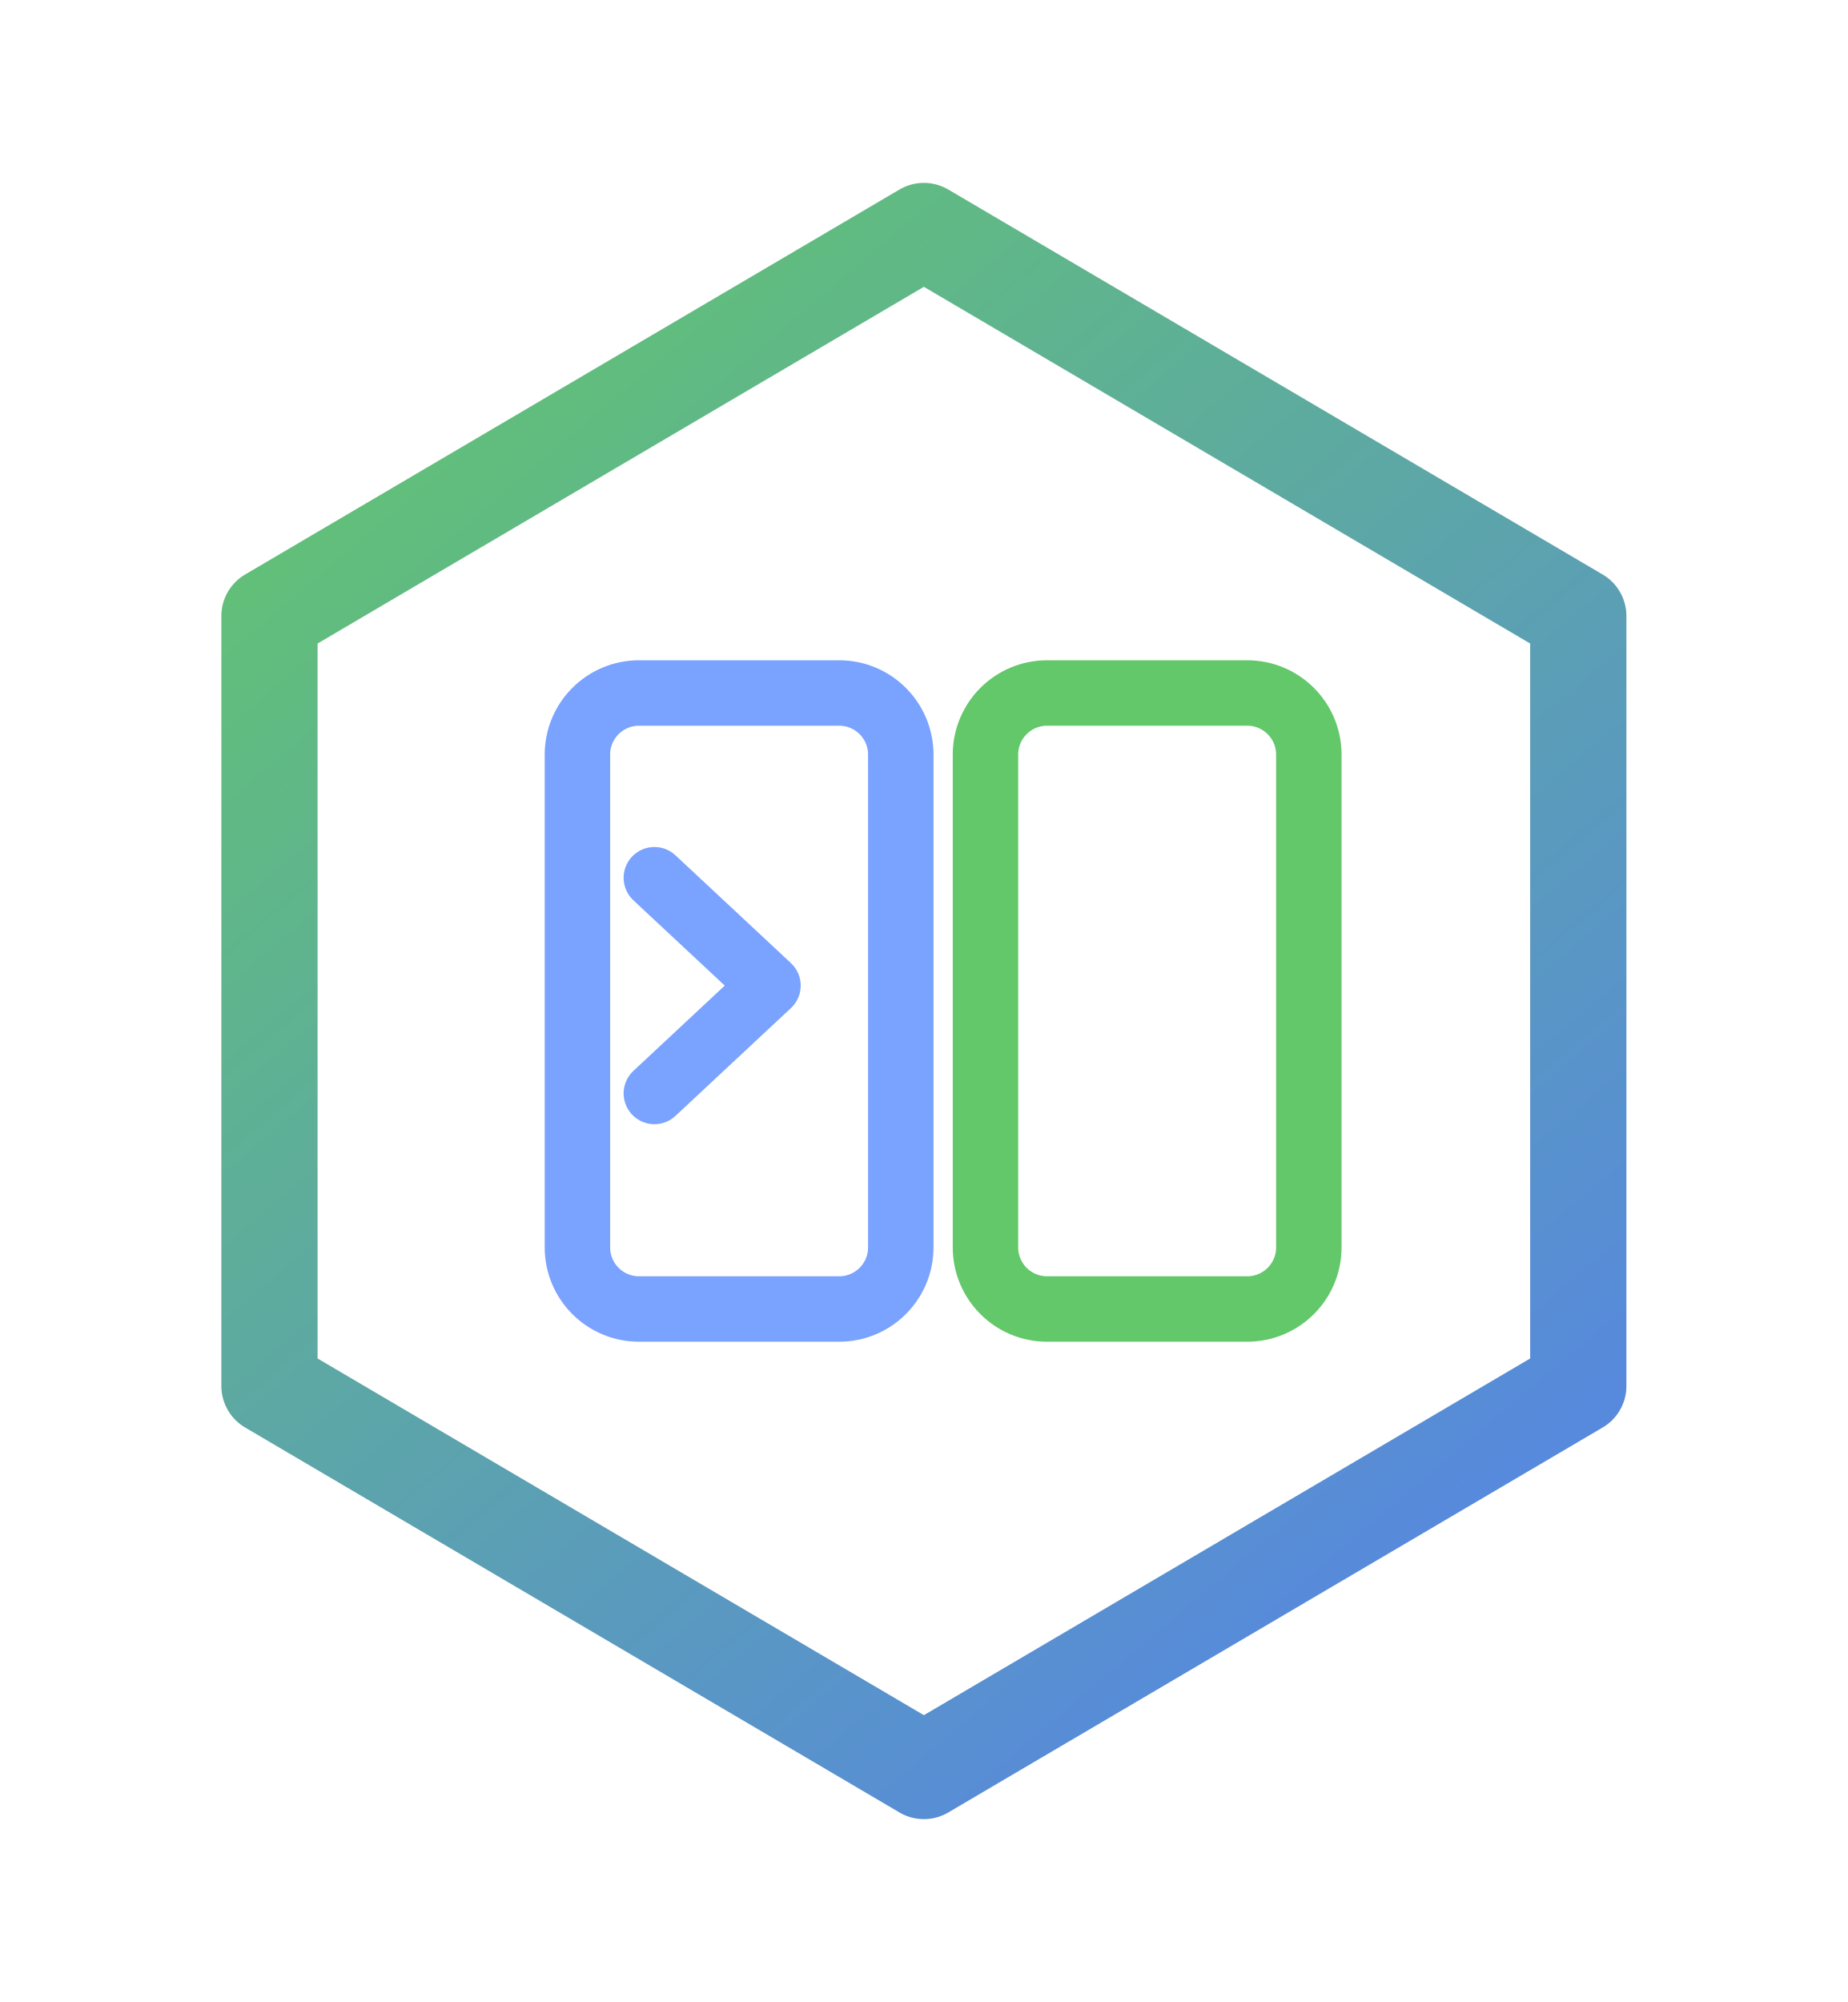
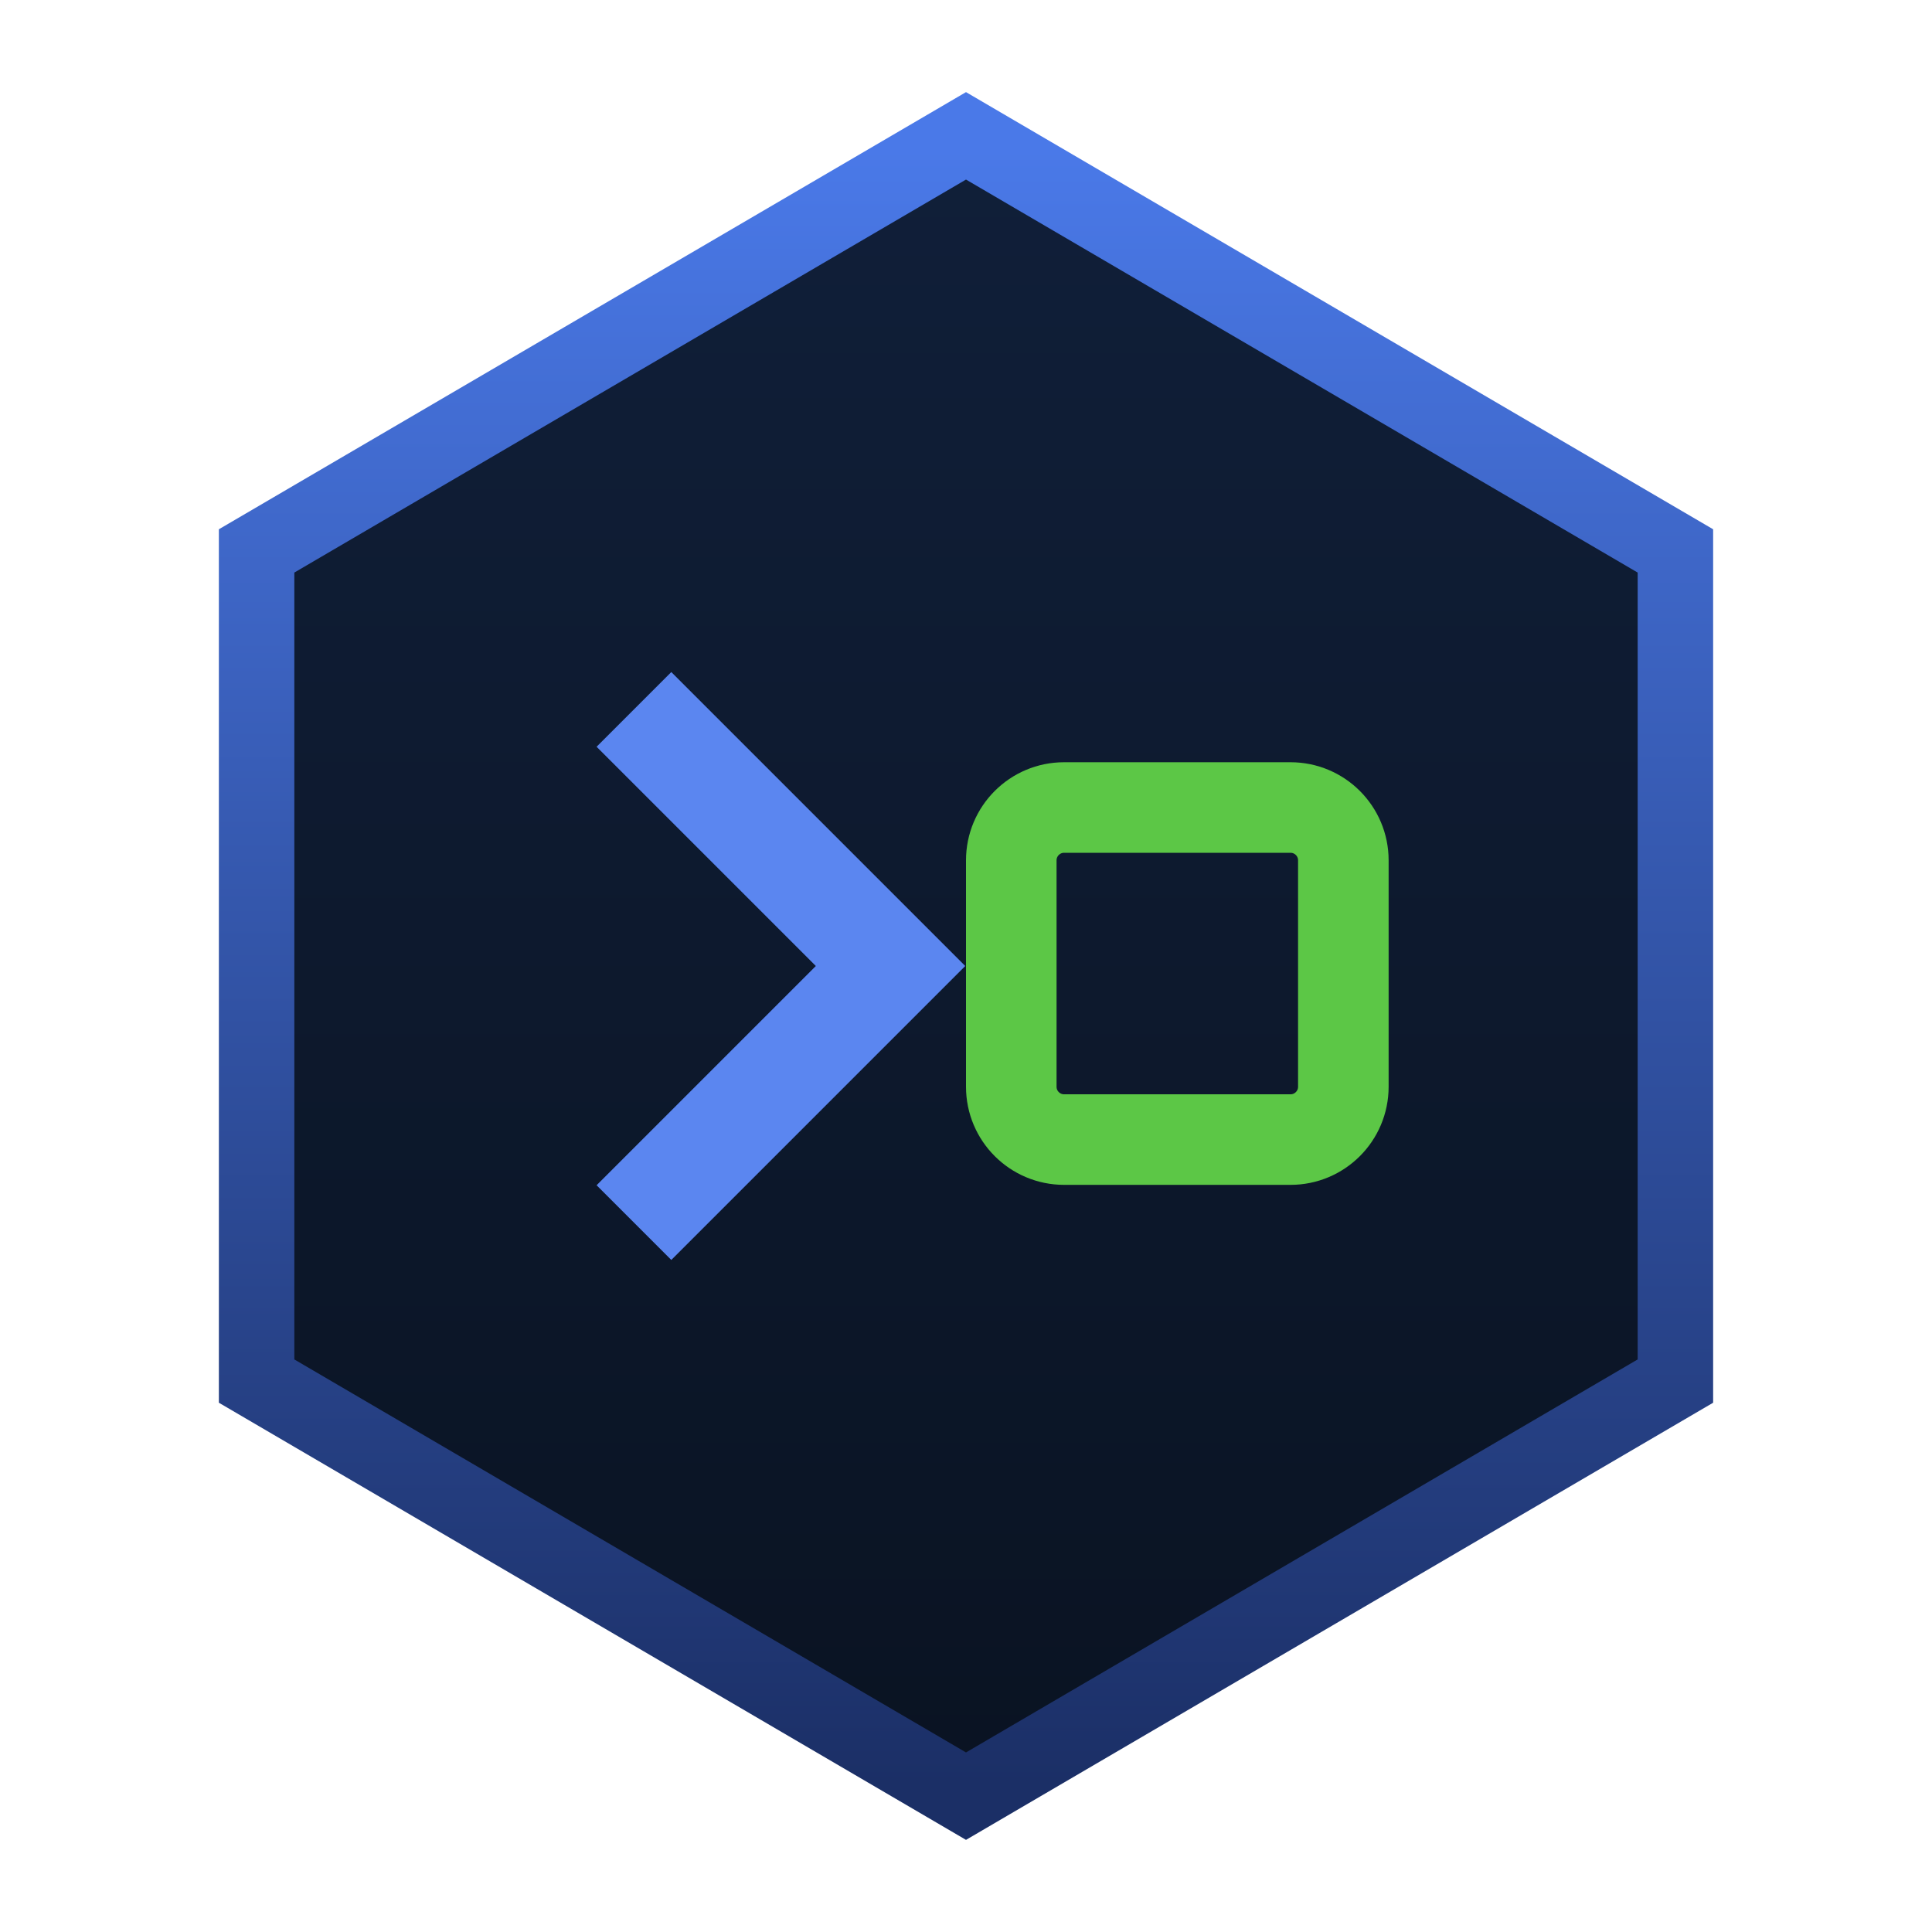
- <svg xmlns="http://www.w3.org/2000/svg" viewBox="-24 -26 48 52">
+ <svg xmlns="http://www.w3.org/2000/svg" width="128" height="128" viewBox="0 0 128 128">
  <defs>
-     <linearGradient id="g" x1="-17" y1="-20" x2="17" y2="20" gradientUnits="userSpaceOnUse">
-       <stop offset="0" stop-color="#63c869" />
-       <stop offset="1" stop-color="#5580ee" />
+     <linearGradient id="edge" x1="0" y1="0" x2="0" y2="1">
+       <stop offset="0" stop-color="#4a79e8" />
+       <stop offset="1" stop-color="#1b2f66" />
+     </linearGradient>
+     <linearGradient id="screen" x1="0" y1="0" x2="0" y2="1">
+       <stop offset="0" stop-color="#101f39" />
+       <stop offset="1" stop-color="#0a1322" />
    </linearGradient>
  </defs>
-   <path d="M0,-20 L17,-10 L17,10 L0,20 L-17,10 L-17,-10 Z" fill="none" stroke="url(#g)" stroke-width="2.5" stroke-linejoin="round" />
-   <rect x="-9" y="-8" width="8.4" height="16" rx="1.6" fill="none" stroke="#7aa2ff" stroke-width="1.7" />
-   <rect x="1.6" y="-8" width="8.4" height="16" rx="1.6" fill="none" stroke="#63c869" stroke-width="1.7" />
-   <path d="M-7,-3.2 L-4,-0.4 L-7,2.4" fill="none" stroke="#7aa2ff" stroke-width="1.6" stroke-linecap="round" stroke-linejoin="round" />
+   <path d="M64 9 L111 36.5 L111 91.5 L64 119 L17 91.5 L17 36.5 Z" fill="url(#screen)" stroke="url(#edge)" stroke-width="5" stroke-linejoin="miter" />
+   <path d="M42 47 L59 64 L42 81" fill="none" stroke="#5b86f0" stroke-width="7" stroke-linejoin="miter" stroke-linecap="butt" />
+   <rect x="67" y="53.5" width="22" height="22" rx="3.5" fill="none" stroke="#5cc746" stroke-width="6" />
</svg>
